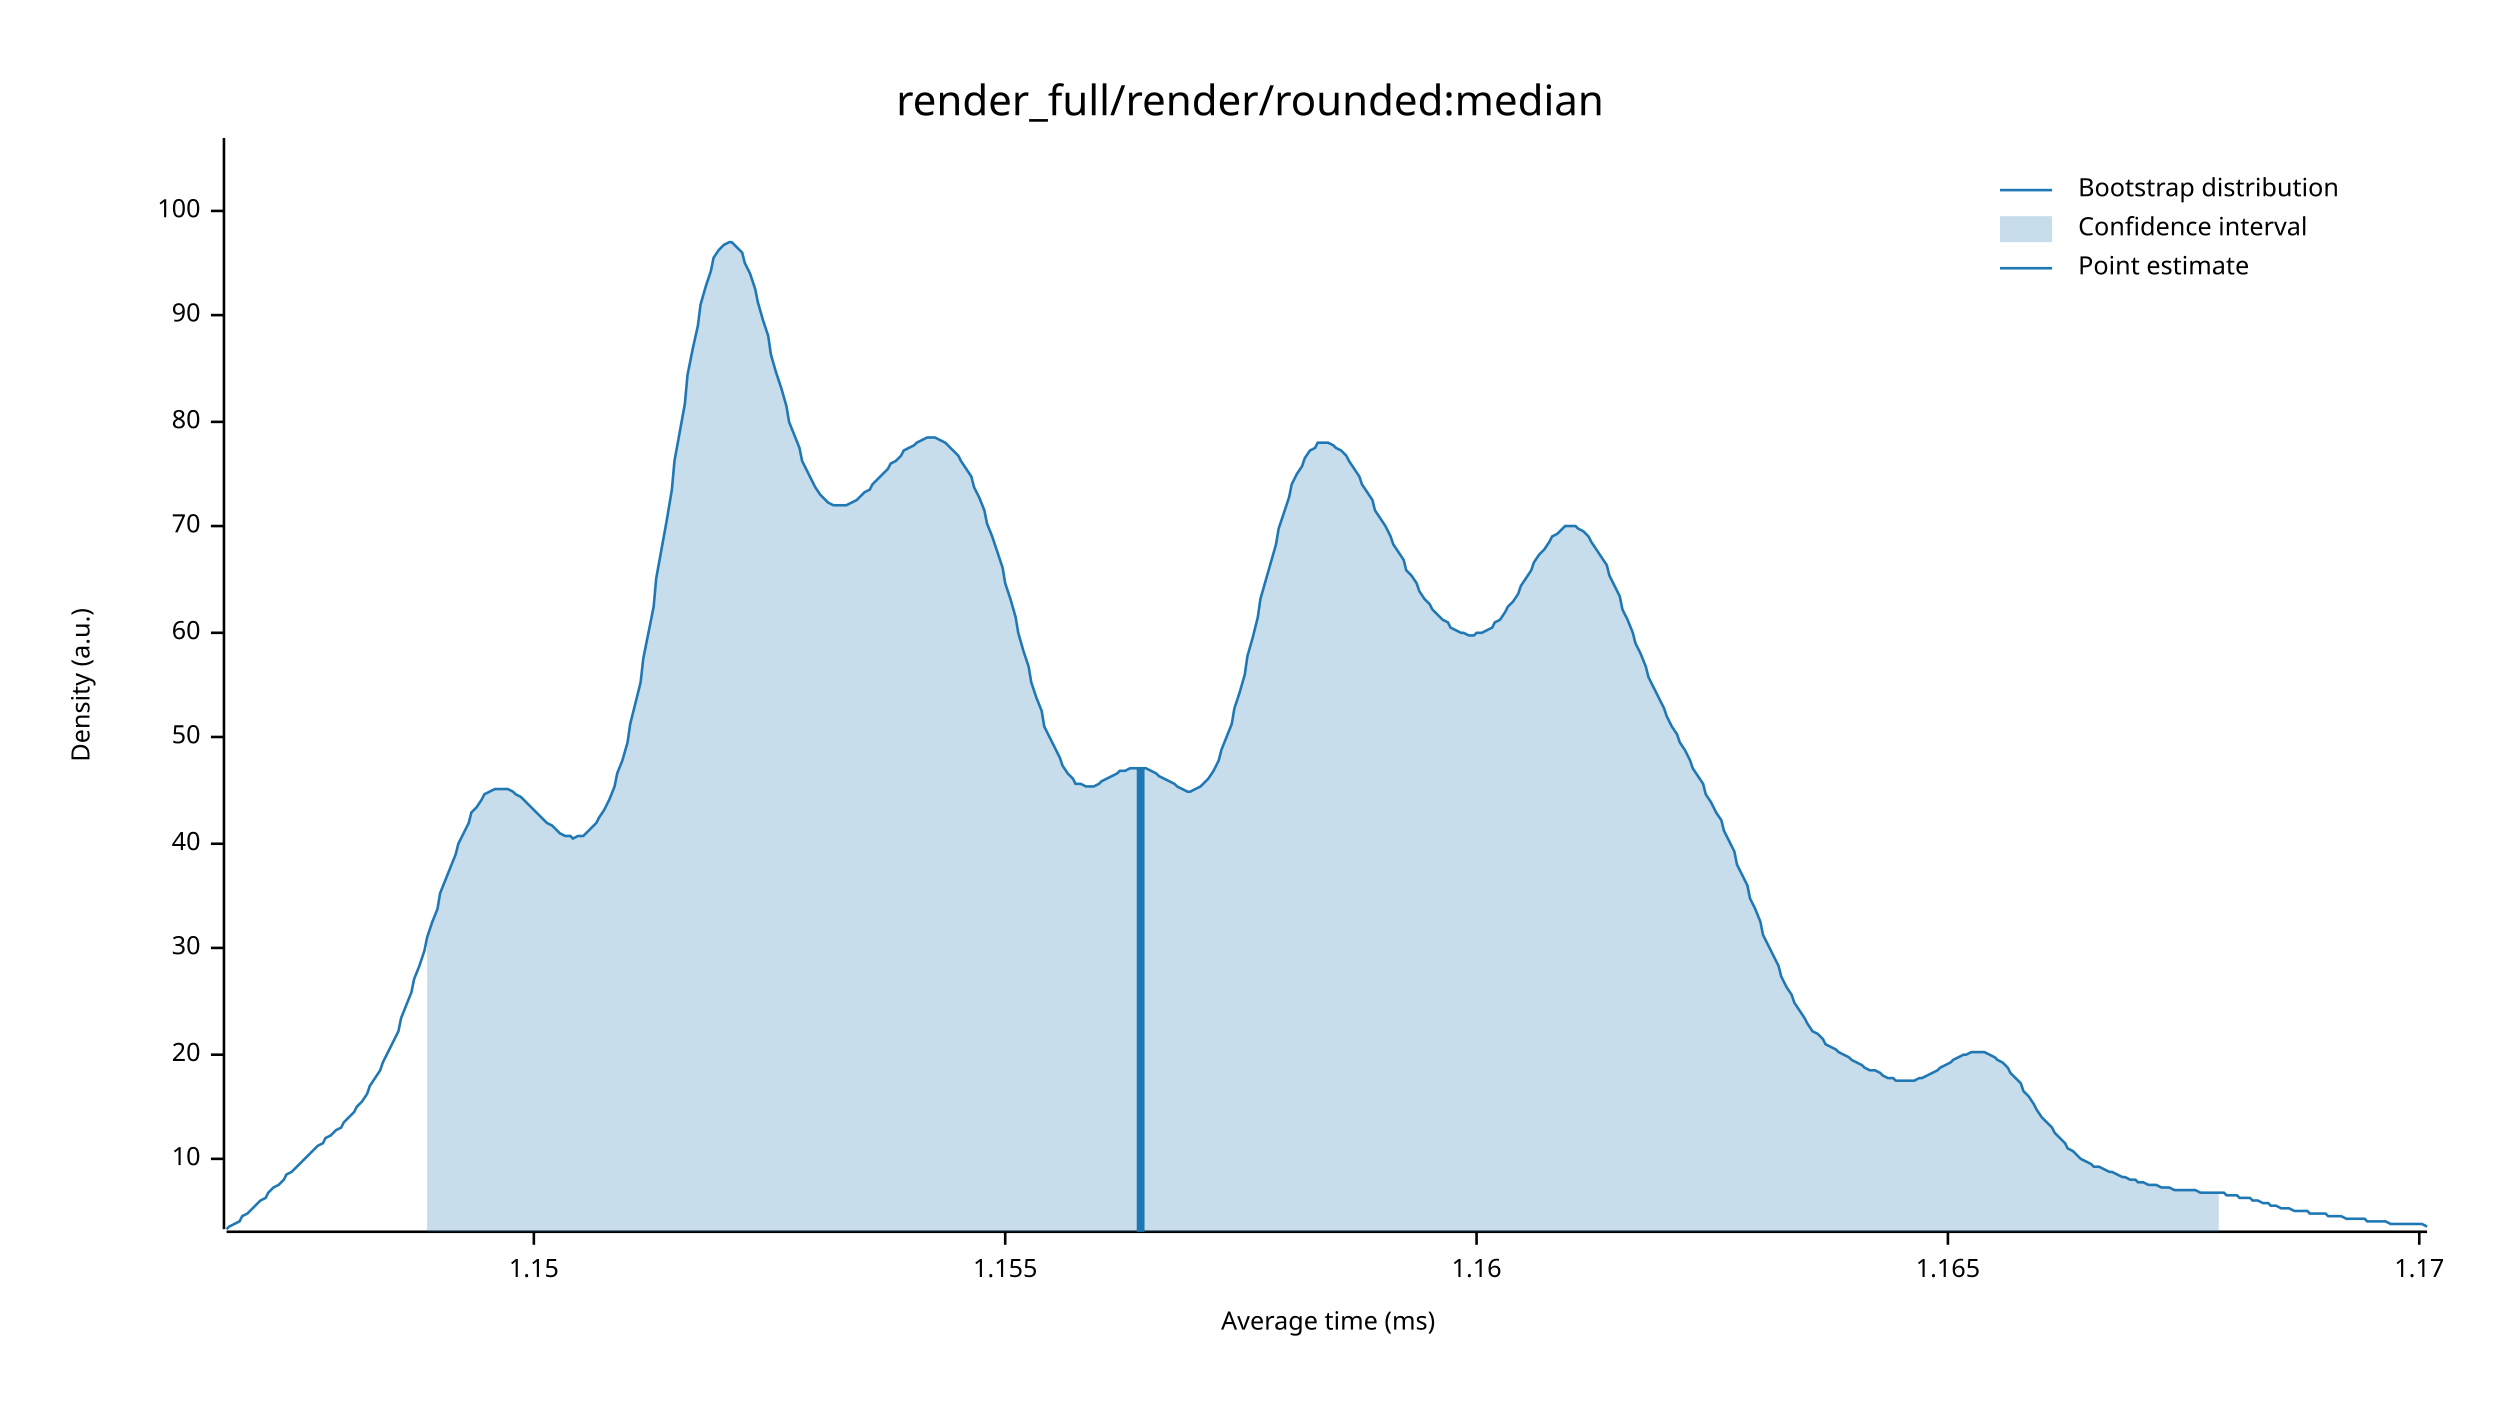
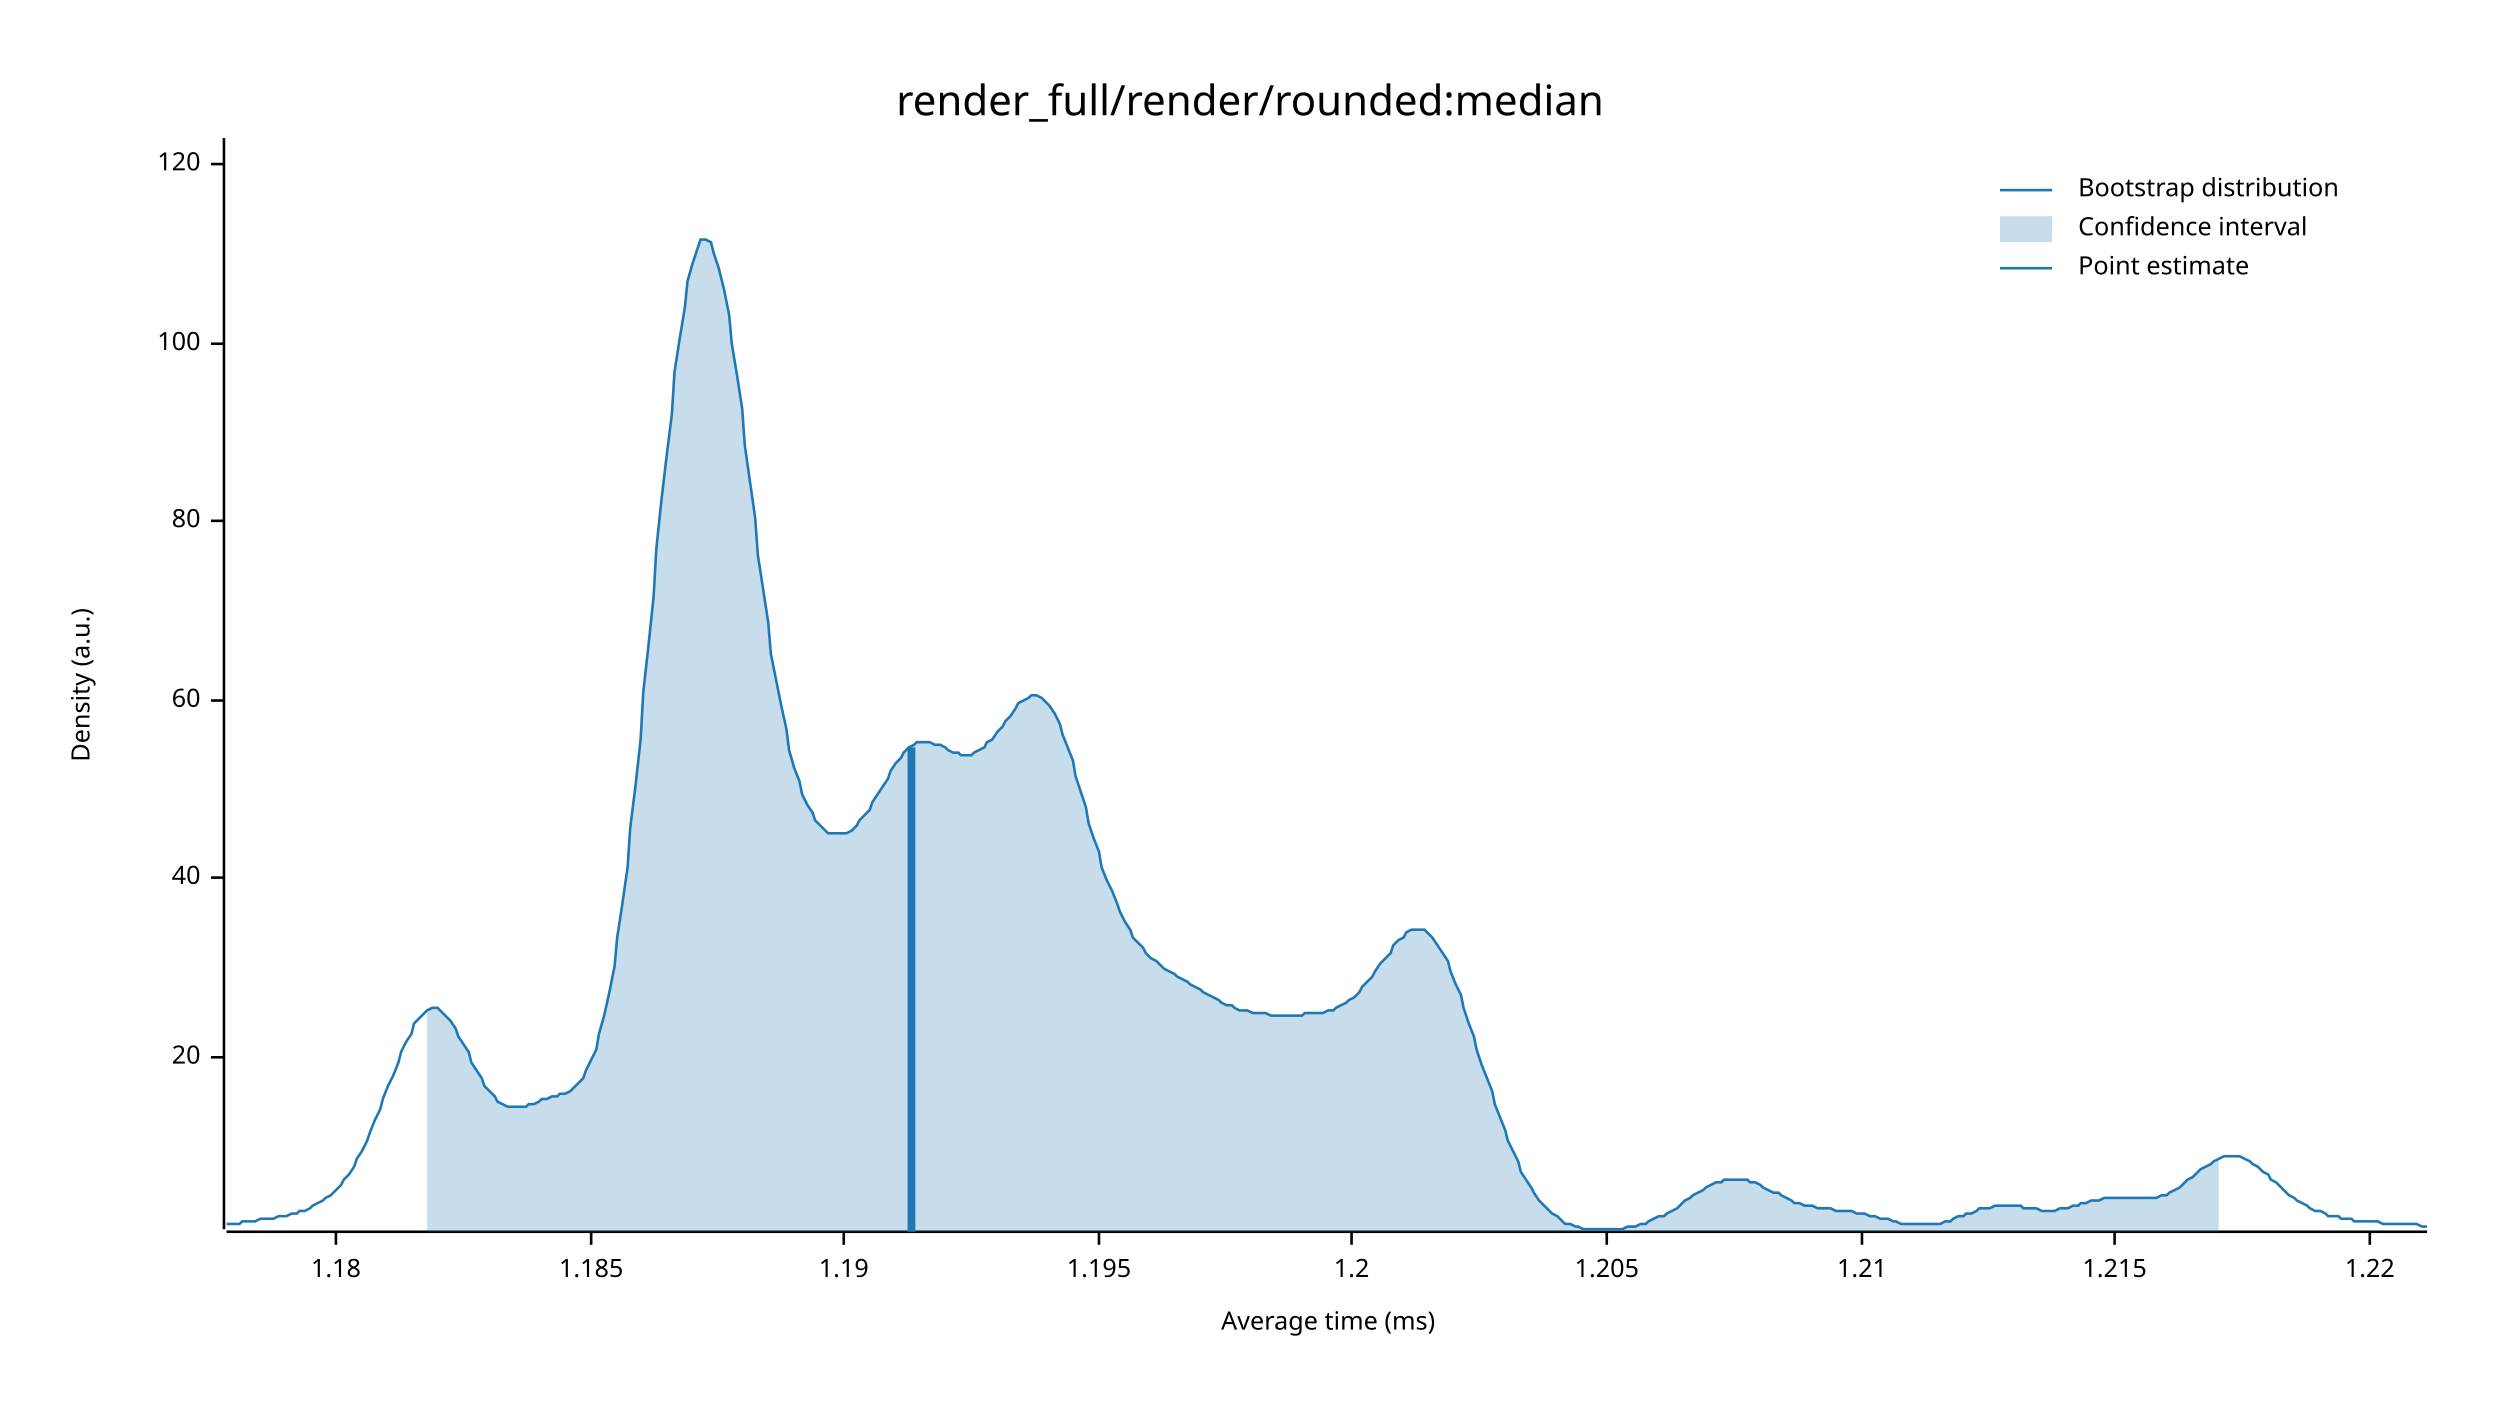
<svg xmlns="http://www.w3.org/2000/svg" width="960" height="540" viewBox="0 0 960 540">
  <text x="480" y="32" dy="0.76em" text-anchor="middle" font-family="sans-serif" font-size="16.129" opacity="1" fill="#000000">
render_full/render/rounded:median
</text>
  <text x="27" y="263" dy="0.76em" text-anchor="middle" font-family="sans-serif" font-size="9.677" opacity="1" fill="#000000" transform="rotate(270, 27, 263)">
Density (a.u.)
</text>
  <text x="510" y="513" dy="-0.5ex" text-anchor="middle" font-family="sans-serif" font-size="9.677" opacity="1" fill="#000000">
Average time (ms)
</text>
  <polyline fill="none" opacity="1" stroke="#000000" stroke-width="1" points="86,53 86,472 " />
-   <text x="77" y="445" dy="0.5ex" text-anchor="end" font-family="sans-serif" font-size="9.677" opacity="1" fill="#000000">
- 10
- </text>
-   <polyline fill="none" opacity="1" stroke="#000000" stroke-width="1" points="81,445 86,445 " />
-   <text x="77" y="405" dy="0.5ex" text-anchor="end" font-family="sans-serif" font-size="9.677" opacity="1" fill="#000000">
+   <text x="77" y="406" dy="0.5ex" text-anchor="end" font-family="sans-serif" font-size="9.677" opacity="1" fill="#000000">
20
</text>
-   <polyline fill="none" opacity="1" stroke="#000000" stroke-width="1" points="81,405 86,405 " />
-   <text x="77" y="364" dy="0.5ex" text-anchor="end" font-family="sans-serif" font-size="9.677" opacity="1" fill="#000000">
- 30
- </text>
-   <polyline fill="none" opacity="1" stroke="#000000" stroke-width="1" points="81,364 86,364 " />
-   <text x="77" y="324" dy="0.5ex" text-anchor="end" font-family="sans-serif" font-size="9.677" opacity="1" fill="#000000">
+   <polyline fill="none" opacity="1" stroke="#000000" stroke-width="1" points="81,406 86,406 " />
+   <text x="77" y="337" dy="0.5ex" text-anchor="end" font-family="sans-serif" font-size="9.677" opacity="1" fill="#000000">
40
</text>
-   <polyline fill="none" opacity="1" stroke="#000000" stroke-width="1" points="81,324 86,324 " />
-   <text x="77" y="283" dy="0.5ex" text-anchor="end" font-family="sans-serif" font-size="9.677" opacity="1" fill="#000000">
- 50
- </text>
-   <polyline fill="none" opacity="1" stroke="#000000" stroke-width="1" points="81,283 86,283 " />
-   <text x="77" y="243" dy="0.5ex" text-anchor="end" font-family="sans-serif" font-size="9.677" opacity="1" fill="#000000">
+   <polyline fill="none" opacity="1" stroke="#000000" stroke-width="1" points="81,337 86,337 " />
+   <text x="77" y="269" dy="0.5ex" text-anchor="end" font-family="sans-serif" font-size="9.677" opacity="1" fill="#000000">
60
</text>
-   <polyline fill="none" opacity="1" stroke="#000000" stroke-width="1" points="81,243 86,243 " />
-   <text x="77" y="202" dy="0.5ex" text-anchor="end" font-family="sans-serif" font-size="9.677" opacity="1" fill="#000000">
- 70
- </text>
-   <polyline fill="none" opacity="1" stroke="#000000" stroke-width="1" points="81,202 86,202 " />
-   <text x="77" y="162" dy="0.5ex" text-anchor="end" font-family="sans-serif" font-size="9.677" opacity="1" fill="#000000">
+   <polyline fill="none" opacity="1" stroke="#000000" stroke-width="1" points="81,269 86,269 " />
+   <text x="77" y="200" dy="0.5ex" text-anchor="end" font-family="sans-serif" font-size="9.677" opacity="1" fill="#000000">
80
</text>
-   <polyline fill="none" opacity="1" stroke="#000000" stroke-width="1" points="81,162 86,162 " />
-   <text x="77" y="121" dy="0.5ex" text-anchor="end" font-family="sans-serif" font-size="9.677" opacity="1" fill="#000000">
- 90
- </text>
-   <polyline fill="none" opacity="1" stroke="#000000" stroke-width="1" points="81,121 86,121 " />
-   <text x="77" y="81" dy="0.5ex" text-anchor="end" font-family="sans-serif" font-size="9.677" opacity="1" fill="#000000">
+   <polyline fill="none" opacity="1" stroke="#000000" stroke-width="1" points="81,200 86,200 " />
+   <text x="77" y="132" dy="0.5ex" text-anchor="end" font-family="sans-serif" font-size="9.677" opacity="1" fill="#000000">
100
</text>
-   <polyline fill="none" opacity="1" stroke="#000000" stroke-width="1" points="81,81 86,81 " />
+   <polyline fill="none" opacity="1" stroke="#000000" stroke-width="1" points="81,132 86,132 " />
+   <text x="77" y="63" dy="0.5ex" text-anchor="end" font-family="sans-serif" font-size="9.677" opacity="1" fill="#000000">
+ 120
+ </text>
+   <polyline fill="none" opacity="1" stroke="#000000" stroke-width="1" points="81,63 86,63 " />
  <polyline fill="none" opacity="1" stroke="#000000" stroke-width="1" points="87,473 932,473 " />
-   <text x="205" y="483" dy="0.76em" text-anchor="middle" font-family="sans-serif" font-size="9.677" opacity="1" fill="#000000">
- 1.15
+   <text x="129" y="483" dy="0.76em" text-anchor="middle" font-family="sans-serif" font-size="9.677" opacity="1" fill="#000000">
+ 1.18
</text>
-   <polyline fill="none" opacity="1" stroke="#000000" stroke-width="1" points="205,473 205,478 " />
-   <text x="386" y="483" dy="0.76em" text-anchor="middle" font-family="sans-serif" font-size="9.677" opacity="1" fill="#000000">
- 1.155
+   <polyline fill="none" opacity="1" stroke="#000000" stroke-width="1" points="129,473 129,478 " />
+   <text x="227" y="483" dy="0.76em" text-anchor="middle" font-family="sans-serif" font-size="9.677" opacity="1" fill="#000000">
+ 1.185
</text>
-   <polyline fill="none" opacity="1" stroke="#000000" stroke-width="1" points="386,473 386,478 " />
-   <text x="567" y="483" dy="0.76em" text-anchor="middle" font-family="sans-serif" font-size="9.677" opacity="1" fill="#000000">
- 1.16
+   <polyline fill="none" opacity="1" stroke="#000000" stroke-width="1" points="227,473 227,478 " />
+   <text x="324" y="483" dy="0.76em" text-anchor="middle" font-family="sans-serif" font-size="9.677" opacity="1" fill="#000000">
+ 1.19
</text>
-   <polyline fill="none" opacity="1" stroke="#000000" stroke-width="1" points="567,473 567,478 " />
-   <text x="748" y="483" dy="0.76em" text-anchor="middle" font-family="sans-serif" font-size="9.677" opacity="1" fill="#000000">
- 1.165
+   <polyline fill="none" opacity="1" stroke="#000000" stroke-width="1" points="324,473 324,478 " />
+   <text x="422" y="483" dy="0.76em" text-anchor="middle" font-family="sans-serif" font-size="9.677" opacity="1" fill="#000000">
+ 1.195
</text>
-   <polyline fill="none" opacity="1" stroke="#000000" stroke-width="1" points="748,473 748,478 " />
-   <text x="929" y="483" dy="0.76em" text-anchor="middle" font-family="sans-serif" font-size="9.677" opacity="1" fill="#000000">
- 1.17
+   <polyline fill="none" opacity="1" stroke="#000000" stroke-width="1" points="422,473 422,478 " />
+   <text x="519" y="483" dy="0.76em" text-anchor="middle" font-family="sans-serif" font-size="9.677" opacity="1" fill="#000000">
+ 1.2
</text>
-   <polyline fill="none" opacity="1" stroke="#000000" stroke-width="1" points="929,473 929,478 " />
-   <polyline fill="none" opacity="1" stroke="#1F78B4" stroke-width="1" points="87,472 88,471 90,470 92,469 93,467 95,466 97,464 98,463 100,461 102,460 103,458 105,456 107,455 109,453 110,451 112,450 114,448 115,447 117,445 119,443 120,442 122,440 124,439 125,437 127,436 129,434 131,433 132,431 134,429 136,427 137,425 139,423 141,420 142,417 144,414 146,411 147,408 149,404 151,400 153,396 154,391 156,386 158,381 159,376 161,371 163,365 164,360 166,354 168,349 169,343 171,338 173,333 175,328 176,324 178,320 180,316 181,312 183,310 185,307 186,305 188,304 190,303 191,303 193,303 195,303 197,304 198,305 200,306 202,308 203,309 205,311 207,313 208,314 210,316 212,317 214,319 215,320 217,321 219,321 220,322 222,321 224,321 225,320 227,318 229,316 230,314 232,311 234,307 236,302 237,297 239,292 241,285 242,278 244,270 246,262 247,253 249,243 251,233 252,222 254,211 256,200 258,188 259,177 261,166 263,155 264,144 266,134 268,125 269,117 271,110 273,104 274,99 276,96 278,94 280,93 281,93 283,95 285,97 286,101 288,105 290,111 291,116 293,123 295,129 296,136 298,143 300,149 302,156 303,162 305,167 307,172 308,177 310,181 312,185 313,187 315,190 317,192 318,193 320,194 322,194 324,194 325,194 327,193 329,192 330,191 332,189 334,188 335,186 337,184 339,182 341,180 342,178 344,177 346,175 347,173 349,172 351,171 352,170 354,169 356,168 357,168 359,168 361,169 363,170 364,171 366,173 368,175 369,177 371,180 373,183 374,187 376,191 378,196 379,201 381,206 383,212 385,218 386,224 388,230 390,237 391,243 393,250 395,256 396,262 398,268 400,273 401,279 403,283 405,287 407,291 408,294 410,297 412,299 413,301 415,301 417,302 418,302 420,302 422,301 423,300 425,299 427,298 429,297 430,296 432,296 434,295 435,295 437,295 439,295 440,295 442,296 444,297 445,298 447,299 449,300 451,301 452,302 454,303 456,304 457,304 459,303 461,302 462,301 464,299 466,296 468,292 469,288 471,283 473,278 474,272 476,266 478,259 479,252 481,245 483,237 484,230 486,223 488,216 490,209 491,203 493,197 495,191 496,186 498,182 500,179 501,176 503,173 505,172 506,170 508,170 510,170 512,171 513,172 515,173 517,175 518,177 520,180 522,183 523,186 525,189 527,192 528,196 530,199 532,202 534,206 535,209 537,212 539,215 540,219 542,221 544,224 545,227 547,230 549,232 550,234 552,236 554,238 556,239 557,241 559,242 561,243 562,243 564,244 566,244 567,243 569,243 571,242 573,241 574,239 576,238 578,235 579,233 581,231 583,228 584,225 586,222 588,219 589,216 591,213 593,211 595,208 596,206 598,205 600,203 601,202 603,202 605,202 606,203 608,204 610,206 611,208 613,211 615,214 617,217 618,221 620,225 622,229 623,234 625,238 627,243 628,247 630,251 632,256 633,260 635,264 637,268 639,272 640,275 642,279 644,282 645,285 647,288 649,292 650,295 652,298 654,301 655,305 657,308 659,312 661,315 662,319 664,323 666,327 667,332 669,336 671,340 672,345 674,349 676,354 677,359 679,363 681,367 683,371 684,375 686,379 688,382 689,385 691,388 693,391 694,393 696,396 698,397 700,399 701,401 703,402 705,403 706,404 708,405 710,406 711,407 713,408 715,409 716,410 718,411 720,411 722,412 723,413 725,414 727,414 728,415 730,415 732,415 733,415 735,415 737,414 738,414 740,413 742,412 744,411 745,410 747,409 749,408 750,407 752,406 754,405 755,405 757,404 759,404 760,404 762,404 764,405 766,406 767,407 769,408 771,410 772,412 774,414 776,416 777,419 779,421 781,424 782,426 784,429 786,431 788,433 789,435 791,437 793,439 794,441 796,442 798,444 799,445 801,446 803,447 804,448 806,448 808,449 810,450 811,450 813,451 815,452 816,452 818,453 820,453 821,454 823,454 825,455 827,455 828,455 830,456 832,456 833,456 835,457 837,457 838,457 840,457 842,457 843,457 845,458 847,458 849,458 850,458 852,458 854,458 855,459 857,459 859,459 860,460 862,460 864,460 865,461 867,461 869,462 871,462 872,463 874,463 876,464 877,464 879,464 881,465 882,465 884,465 886,465 887,466 889,466 891,466 893,466 894,467 896,467 898,467 899,467 901,468 903,468 904,468 906,468 908,468 909,469 911,469 913,469 915,469 916,469 918,470 920,470 921,470 923,470 925,470 926,470 928,470 930,470 932,471 " />
-   <polygon opacity="0.25" fill="#1F78B4" points="164,360 166,354 168,349 169,343 171,338 173,333 175,328 176,324 178,320 180,316 181,312 183,310 185,307 186,305 188,304 190,303 191,303 193,303 195,303 197,304 198,305 200,306 202,308 203,309 205,311 207,313 208,314 210,316 212,317 214,319 215,320 217,321 219,321 220,322 222,321 224,321 225,320 227,318 229,316 230,314 232,311 234,307 236,302 237,297 239,292 241,285 242,278 244,270 246,262 247,253 249,243 251,233 252,222 254,211 256,200 258,188 259,177 261,166 263,155 264,144 266,134 268,125 269,117 271,110 273,104 274,99 276,96 278,94 280,93 281,93 283,95 285,97 286,101 288,105 290,111 291,116 293,123 295,129 296,136 298,143 300,149 302,156 303,162 305,167 307,172 308,177 310,181 312,185 313,187 315,190 317,192 318,193 320,194 322,194 324,194 325,194 327,193 329,192 330,191 332,189 334,188 335,186 337,184 339,182 341,180 342,178 344,177 346,175 347,173 349,172 351,171 352,170 354,169 356,168 357,168 359,168 361,169 363,170 364,171 366,173 368,175 369,177 371,180 373,183 374,187 376,191 378,196 379,201 381,206 383,212 385,218 386,224 388,230 390,237 391,243 393,250 395,256 396,262 398,268 400,273 401,279 403,283 405,287 407,291 408,294 410,297 412,299 413,301 415,301 417,302 418,302 420,302 422,301 423,300 425,299 427,298 429,297 430,296 432,296 434,295 435,295 437,295 439,295 440,295 442,296 444,297 445,298 447,299 449,300 451,301 452,302 454,303 456,304 457,304 459,303 461,302 462,301 464,299 466,296 468,292 469,288 471,283 473,278 474,272 476,266 478,259 479,252 481,245 483,237 484,230 486,223 488,216 490,209 491,203 493,197 495,191 496,186 498,182 500,179 501,176 503,173 505,172 506,170 508,170 510,170 512,171 513,172 515,173 517,175 518,177 520,180 522,183 523,186 525,189 527,192 528,196 530,199 532,202 534,206 535,209 537,212 539,215 540,219 542,221 544,224 545,227 547,230 549,232 550,234 552,236 554,238 556,239 557,241 559,242 561,243 562,243 564,244 566,244 567,243 569,243 571,242 573,241 574,239 576,238 578,235 579,233 581,231 583,228 584,225 586,222 588,219 589,216 591,213 593,211 595,208 596,206 598,205 600,203 601,202 603,202 605,202 606,203 608,204 610,206 611,208 613,211 615,214 617,217 618,221 620,225 622,229 623,234 625,238 627,243 628,247 630,251 632,256 633,260 635,264 637,268 639,272 640,275 642,279 644,282 645,285 647,288 649,292 650,295 652,298 654,301 655,305 657,308 659,312 661,315 662,319 664,323 666,327 667,332 669,336 671,340 672,345 674,349 676,354 677,359 679,363 681,367 683,371 684,375 686,379 688,382 689,385 691,388 693,391 694,393 696,396 698,397 700,399 701,401 703,402 705,403 706,404 708,405 710,406 711,407 713,408 715,409 716,410 718,411 720,411 722,412 723,413 725,414 727,414 728,415 730,415 732,415 733,415 735,415 737,414 738,414 740,413 742,412 744,411 745,410 747,409 749,408 750,407 752,406 754,405 755,405 757,404 759,404 760,404 762,404 764,405 766,406 767,407 769,408 771,410 772,412 774,414 776,416 777,419 779,421 781,424 782,426 784,429 786,431 788,433 789,435 791,437 793,439 794,441 796,442 798,444 799,445 801,446 803,447 804,448 806,448 808,449 810,450 811,450 813,451 815,452 816,452 818,453 820,453 821,454 823,454 825,455 827,455 828,455 830,456 832,456 833,456 835,457 837,457 838,457 840,457 842,457 843,457 845,458 847,458 849,458 850,458 852,458 852,473 164,473 " />
-   <polyline fill="none" opacity="1" stroke="#1F78B4" stroke-width="3" points="438,473 438,295 " />
+   <polyline fill="none" opacity="1" stroke="#000000" stroke-width="1" points="519,473 519,478 " />
+   <text x="617" y="483" dy="0.76em" text-anchor="middle" font-family="sans-serif" font-size="9.677" opacity="1" fill="#000000">
+ 1.205
+ </text>
+   <polyline fill="none" opacity="1" stroke="#000000" stroke-width="1" points="617,473 617,478 " />
+   <text x="715" y="483" dy="0.76em" text-anchor="middle" font-family="sans-serif" font-size="9.677" opacity="1" fill="#000000">
+ 1.21
+ </text>
+   <polyline fill="none" opacity="1" stroke="#000000" stroke-width="1" points="715,473 715,478 " />
+   <text x="812" y="483" dy="0.76em" text-anchor="middle" font-family="sans-serif" font-size="9.677" opacity="1" fill="#000000">
+ 1.215
+ </text>
+   <polyline fill="none" opacity="1" stroke="#000000" stroke-width="1" points="812,473 812,478 " />
+   <text x="910" y="483" dy="0.76em" text-anchor="middle" font-family="sans-serif" font-size="9.677" opacity="1" fill="#000000">
+ 1.22
+ </text>
+   <polyline fill="none" opacity="1" stroke="#000000" stroke-width="1" points="910,473 910,478 " />
+   <polyline fill="none" opacity="1" stroke="#1F78B4" stroke-width="1" points="87,470 88,470 90,470 92,470 93,469 95,469 97,469 98,469 100,468 102,468 103,468 105,468 107,467 109,467 110,467 112,466 114,466 115,465 117,465 119,464 120,463 122,462 124,461 125,460 127,459 129,457 131,455 132,453 134,451 136,448 137,445 139,442 141,438 142,435 144,430 146,426 147,422 149,417 151,413 153,408 154,404 156,400 158,397 159,393 161,391 163,389 164,388 166,387 168,387 169,388 171,390 173,392 175,395 176,398 178,401 180,404 181,408 183,411 185,414 186,417 188,419 190,421 191,423 193,424 195,425 197,425 198,425 200,425 202,425 203,424 205,424 207,423 208,422 210,422 212,421 214,421 215,420 217,420 219,419 220,418 222,416 224,414 225,411 227,407 229,403 230,397 232,390 234,381 236,371 237,360 239,347 241,333 242,318 244,302 246,284 247,266 249,248 251,229 252,211 254,192 256,175 258,159 259,143 261,130 263,118 264,108 266,101 268,95 269,92 271,92 273,93 274,97 276,103 278,111 280,121 281,132 283,144 285,157 286,171 288,185 290,199 291,213 293,226 295,239 296,251 298,261 300,271 302,280 303,288 305,295 307,300 308,305 310,309 312,312 313,315 315,317 317,319 318,320 320,320 322,320 324,320 325,320 327,319 329,317 330,315 332,313 334,311 335,308 337,305 339,302 341,299 342,296 344,293 346,291 347,289 349,287 351,286 352,285 354,285 356,285 357,285 359,286 361,286 363,287 364,288 366,289 368,289 369,290 371,290 373,290 374,289 376,288 378,287 379,285 381,284 383,281 385,279 386,277 388,275 390,272 391,270 393,269 395,268 396,267 398,267 400,268 401,269 403,271 405,274 407,278 408,282 410,287 412,292 413,298 415,304 417,310 418,316 420,322 422,327 423,333 425,338 427,342 429,347 430,350 432,354 434,357 435,360 437,362 439,364 440,366 442,368 444,369 445,370 447,372 449,373 451,374 452,375 454,376 456,377 457,378 459,379 461,380 462,381 464,382 466,383 468,384 469,385 471,386 473,386 474,387 476,388 478,388 479,388 481,389 483,389 484,389 486,389 488,390 490,390 491,390 493,390 495,390 496,390 498,390 500,390 501,389 503,389 505,389 506,389 508,389 510,388 512,388 513,387 515,386 517,385 518,384 520,383 522,381 523,379 525,377 527,375 528,373 530,370 532,368 534,366 535,363 537,361 539,360 540,358 542,357 544,357 545,357 547,357 549,359 550,360 552,363 554,366 556,369 557,373 559,378 561,382 562,387 564,393 566,398 567,403 569,409 571,414 573,419 574,424 576,429 578,434 579,438 581,442 583,446 584,450 586,453 588,456 589,458 591,461 593,463 595,465 596,466 598,467 600,469 601,470 603,470 605,471 606,471 608,472 610,472 611,472 613,472 615,472 617,472 618,472 620,472 622,472 623,472 625,471 627,471 628,471 630,470 632,470 633,469 635,468 637,467 639,467 640,466 642,465 644,464 645,463 647,461 649,460 650,459 652,458 654,457 655,456 657,455 659,454 661,454 662,453 664,453 666,453 667,453 669,453 671,453 672,454 674,454 676,455 677,456 679,457 681,458 683,458 684,459 686,460 688,461 689,462 691,462 693,463 694,463 696,463 698,464 700,464 701,464 703,464 705,465 706,465 708,465 710,465 711,465 713,466 715,466 716,466 718,467 720,467 722,468 723,468 725,468 727,469 728,469 730,470 732,470 733,470 735,470 737,470 738,470 740,470 742,470 744,470 745,470 747,469 749,469 750,468 752,467 754,467 755,466 757,466 759,465 760,464 762,464 764,464 766,463 767,463 769,463 771,463 772,463 774,463 776,463 777,464 779,464 781,464 782,464 784,465 786,465 788,465 789,465 791,464 793,464 794,464 796,463 798,463 799,462 801,462 803,461 804,461 806,461 808,460 810,460 811,460 813,460 815,460 816,460 818,460 820,460 821,460 823,460 825,460 827,460 828,460 830,459 832,459 833,458 835,457 837,456 838,455 840,453 842,452 843,451 845,449 847,448 849,447 850,446 852,445 854,444 855,444 857,444 859,444 860,444 862,445 864,446 865,447 867,448 869,450 871,451 872,453 874,454 876,456 877,457 879,459 881,460 882,461 884,462 886,463 887,464 889,465 891,465 893,466 894,467 896,467 898,467 899,468 901,468 903,468 904,469 906,469 908,469 909,469 911,469 913,469 915,470 916,470 918,470 920,470 921,470 923,470 925,470 926,470 928,470 930,471 932,471 " />
+   <polygon opacity="0.25" fill="#1F78B4" points="164,388 166,387 168,387 169,388 171,390 173,392 175,395 176,398 178,401 180,404 181,408 183,411 185,414 186,417 188,419 190,421 191,423 193,424 195,425 197,425 198,425 200,425 202,425 203,424 205,424 207,423 208,422 210,422 212,421 214,421 215,420 217,420 219,419 220,418 222,416 224,414 225,411 227,407 229,403 230,397 232,390 234,381 236,371 237,360 239,347 241,333 242,318 244,302 246,284 247,266 249,248 251,229 252,211 254,192 256,175 258,159 259,143 261,130 263,118 264,108 266,101 268,95 269,92 271,92 273,93 274,97 276,103 278,111 280,121 281,132 283,144 285,157 286,171 288,185 290,199 291,213 293,226 295,239 296,251 298,261 300,271 302,280 303,288 305,295 307,300 308,305 310,309 312,312 313,315 315,317 317,319 318,320 320,320 322,320 324,320 325,320 327,319 329,317 330,315 332,313 334,311 335,308 337,305 339,302 341,299 342,296 344,293 346,291 347,289 349,287 351,286 352,285 354,285 356,285 357,285 359,286 361,286 363,287 364,288 366,289 368,289 369,290 371,290 373,290 374,289 376,288 378,287 379,285 381,284 383,281 385,279 386,277 388,275 390,272 391,270 393,269 395,268 396,267 398,267 400,268 401,269 403,271 405,274 407,278 408,282 410,287 412,292 413,298 415,304 417,310 418,316 420,322 422,327 423,333 425,338 427,342 429,347 430,350 432,354 434,357 435,360 437,362 439,364 440,366 442,368 444,369 445,370 447,372 449,373 451,374 452,375 454,376 456,377 457,378 459,379 461,380 462,381 464,382 466,383 468,384 469,385 471,386 473,386 474,387 476,388 478,388 479,388 481,389 483,389 484,389 486,389 488,390 490,390 491,390 493,390 495,390 496,390 498,390 500,390 501,389 503,389 505,389 506,389 508,389 510,388 512,388 513,387 515,386 517,385 518,384 520,383 522,381 523,379 525,377 527,375 528,373 530,370 532,368 534,366 535,363 537,361 539,360 540,358 542,357 544,357 545,357 547,357 549,359 550,360 552,363 554,366 556,369 557,373 559,378 561,382 562,387 564,393 566,398 567,403 569,409 571,414 573,419 574,424 576,429 578,434 579,438 581,442 583,446 584,450 586,453 588,456 589,458 591,461 593,463 595,465 596,466 598,467 600,469 601,470 603,470 605,471 606,471 608,472 610,472 611,472 613,472 615,472 617,472 618,472 620,472 622,472 623,472 625,471 627,471 628,471 630,470 632,470 633,469 635,468 637,467 639,467 640,466 642,465 644,464 645,463 647,461 649,460 650,459 652,458 654,457 655,456 657,455 659,454 661,454 662,453 664,453 666,453 667,453 669,453 671,453 672,454 674,454 676,455 677,456 679,457 681,458 683,458 684,459 686,460 688,461 689,462 691,462 693,463 694,463 696,463 698,464 700,464 701,464 703,464 705,465 706,465 708,465 710,465 711,465 713,466 715,466 716,466 718,467 720,467 722,468 723,468 725,468 727,469 728,469 730,470 732,470 733,470 735,470 737,470 738,470 740,470 742,470 744,470 745,470 747,469 749,469 750,468 752,467 754,467 755,466 757,466 759,465 760,464 762,464 764,464 766,463 767,463 769,463 771,463 772,463 774,463 776,463 777,464 779,464 781,464 782,464 784,465 786,465 788,465 789,465 791,464 793,464 794,464 796,463 798,463 799,462 801,462 803,461 804,461 806,461 808,460 810,460 811,460 813,460 815,460 816,460 818,460 820,460 821,460 823,460 825,460 827,460 828,460 830,459 832,459 833,458 835,457 837,456 838,455 840,453 842,452 843,451 845,449 847,448 849,447 850,446 852,445 852,473 164,473 " />
+   <polyline fill="none" opacity="1" stroke="#1F78B4" stroke-width="3" points="350,473 350,287 " />
  <text x="798" y="68" dy="0.76em" text-anchor="start" font-family="sans-serif" font-size="9.677" opacity="1" fill="#000000">
Bootstrap distribution
</text>
  <text x="798" y="83" dy="0.76em" text-anchor="start" font-family="sans-serif" font-size="9.677" opacity="1" fill="#000000">
Confidence interval
</text>
  <text x="798" y="98" dy="0.76em" text-anchor="start" font-family="sans-serif" font-size="9.677" opacity="1" fill="#000000">
Point estimate
</text>
  <polyline fill="none" opacity="1" stroke="#1F78B4" stroke-width="1" points="768,73 788,73 " />
  <rect x="768" y="83" width="20" height="10" opacity="0.25" fill="#1F78B4" stroke="none" />
  <polyline fill="none" opacity="1" stroke="#1F78B4" stroke-width="1" points="768,103 788,103 " />
</svg>
